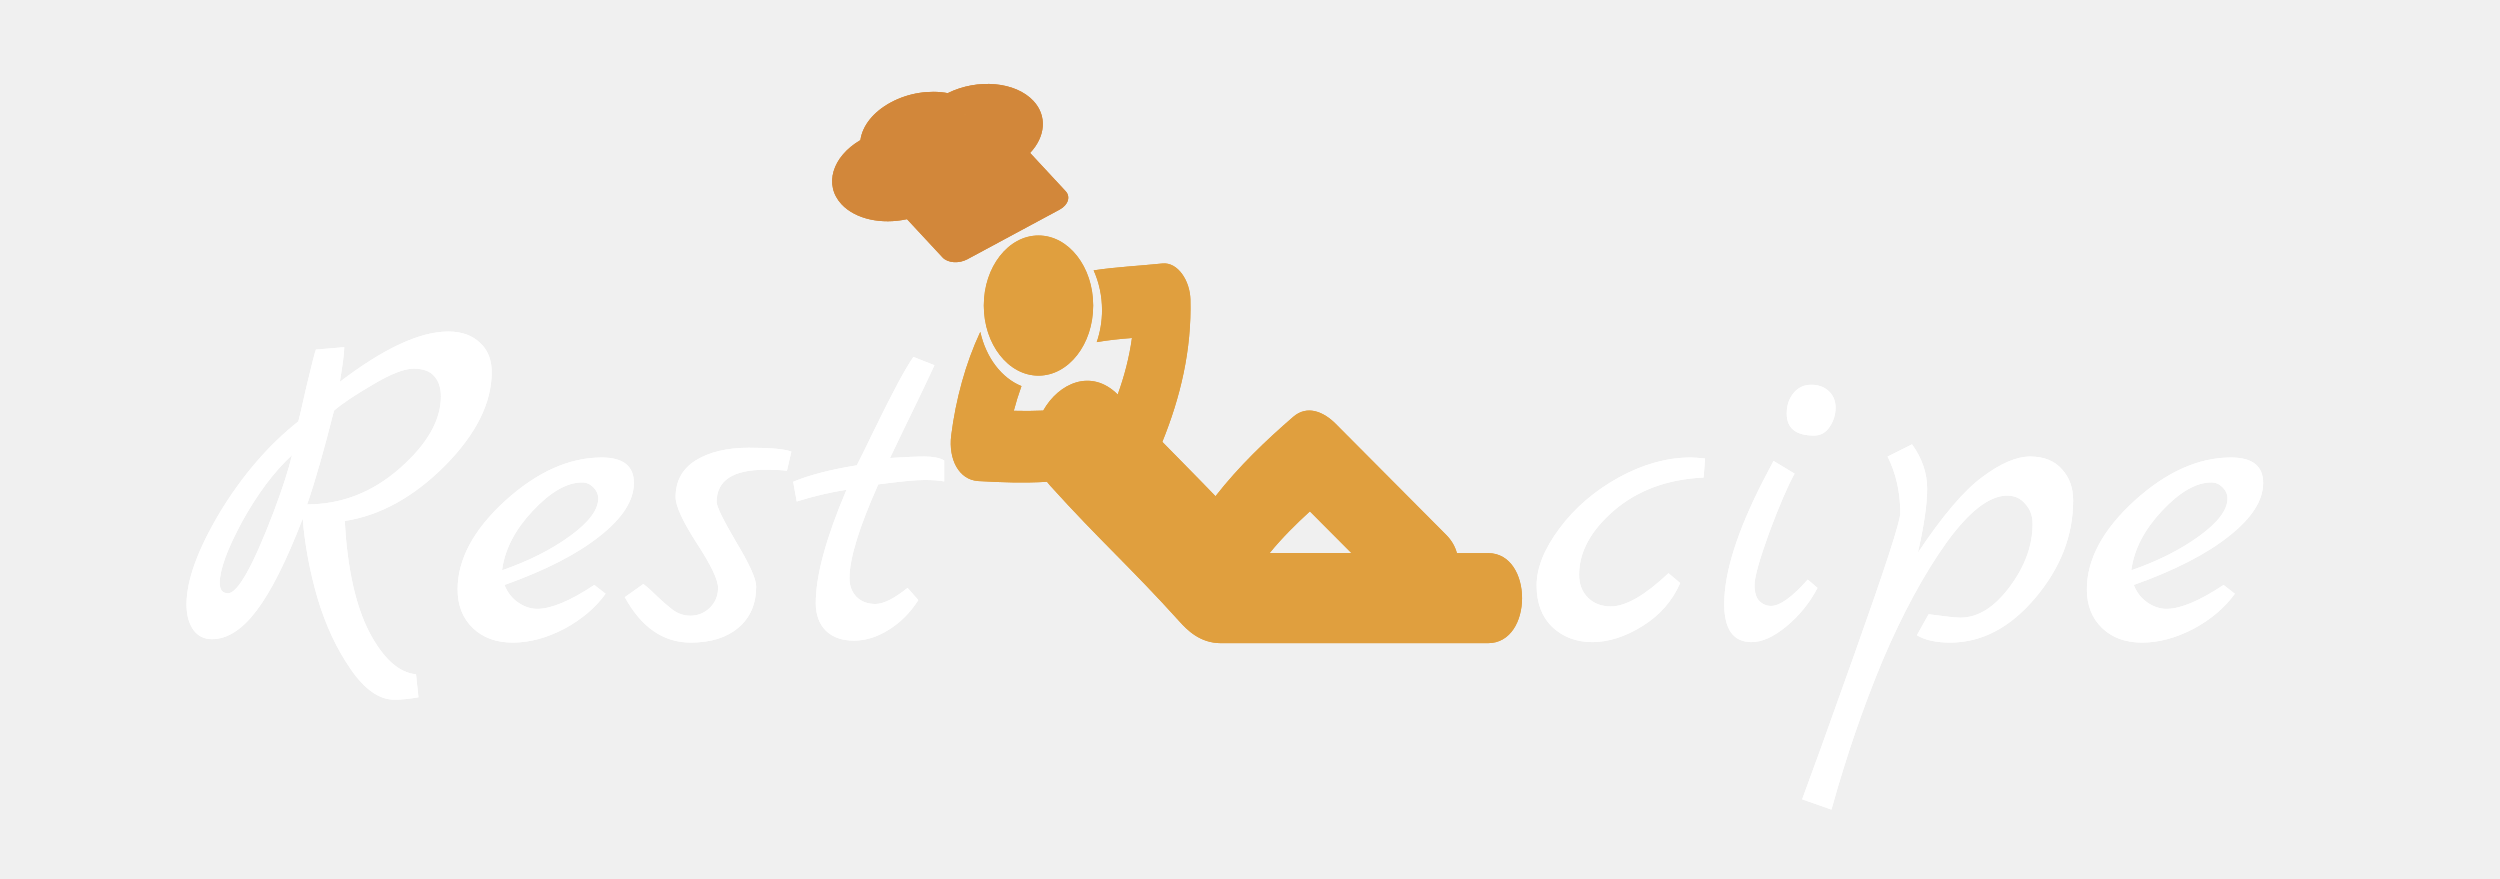
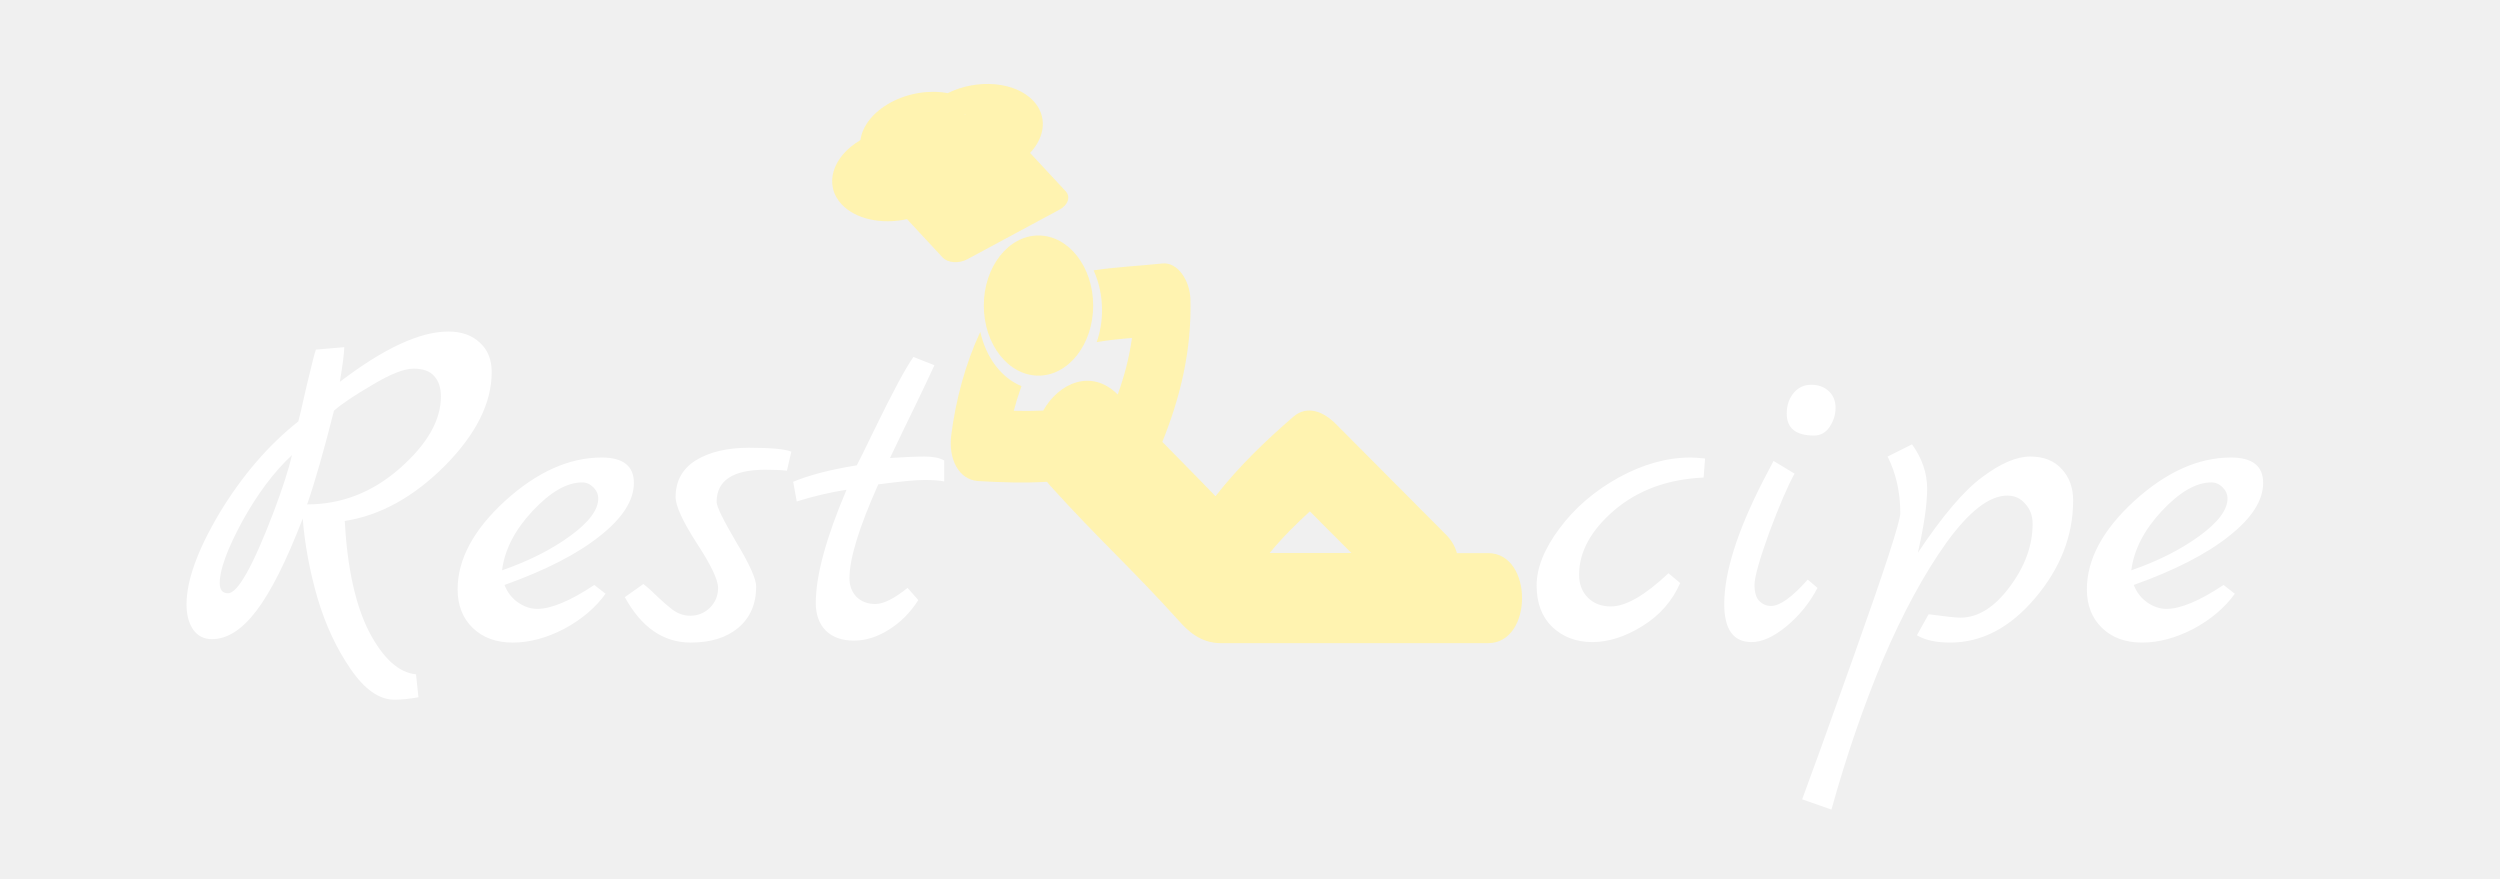
<svg xmlns="http://www.w3.org/2000/svg" width="1280" height="450" viewBox="0 0 1280 450" fill="none">
  <path d="M854.25 293.5L860.25 298.5C856.25 307.667 849.833 315 841 320.5C832.167 326 823.583 328.75 815.25 328.75C807.083 328.75 800.25 326.167 794.75 321C789.417 315.833 786.75 308.75 786.75 299.75C786.75 290.75 790.667 281 798.5 270.5C806.333 260 816.417 251.333 828.75 244.5C841.25 237.667 853.5 234.25 865.5 234.25C867.167 234.25 869.667 234.417 873 234.75L872.25 244.5C853.917 245.333 838.667 250.917 826.5 261.25C814.5 271.583 808.5 282.583 808.5 294.25C808.5 299.083 810 303 813 306C816 309 819.917 310.5 824.75 310.5C832.417 310.5 842.25 304.833 854.25 293.5ZM928.809 223C919.475 223 914.809 219.25 914.809 211.75C914.809 207.583 915.975 204.083 918.309 201.25C920.642 198.417 923.642 197 927.309 197C930.975 197 933.975 198.083 936.309 200.25C938.642 202.417 939.809 205.25 939.809 208.75C939.809 212.25 938.809 215.5 936.809 218.5C934.809 221.5 932.142 223 928.809 223ZM925.559 296.75L930.559 301C926.559 308.667 921.225 315.25 914.559 320.75C908.059 326.083 902.142 328.75 896.809 328.75C887.475 328.75 882.809 322.25 882.809 309.25C882.809 293.083 889.475 272 902.809 246C905.809 240.333 907.559 237 908.059 236L918.809 242.5C915.309 248.833 910.975 258.917 905.809 272.75C900.809 286.583 898.309 295.5 898.309 299.5C898.309 303.333 899.142 306.083 900.809 307.75C902.475 309.417 904.475 310.25 906.809 310.25C911.309 310.25 917.559 305.75 925.559 296.75ZM981.953 283C994.62 264 1005.62 251.083 1014.95 244.25C1024.29 237.25 1032.45 233.75 1039.45 233.75C1046.45 233.75 1051.87 235.917 1055.7 240.25C1059.54 244.417 1061.45 249.75 1061.45 256.25C1061.45 274.25 1054.95 290.917 1041.95 306.25C1029.12 321.417 1014.62 329 998.453 329C991.286 329 985.62 327.75 981.453 325.25L987.453 314.5C996.12 315.667 1001.54 316.25 1003.7 316.25C1012.7 316.25 1021.12 311 1028.95 300.5C1036.79 290 1040.7 279.25 1040.7 268.25C1040.7 264.083 1039.45 260.667 1036.95 258C1034.62 255.167 1031.54 253.75 1027.7 253.75C1018.54 253.75 1008.12 261.833 996.453 278C984.953 294.167 974.12 314.167 963.953 338C953.953 362 945.203 387.5 937.703 414.5L922.703 409.25C923.036 408.25 926.203 399.583 932.203 383.25C938.036 367.083 943.786 351 949.453 335C965.12 291 972.953 266.917 972.953 262.75C972.953 252.083 970.786 242.417 966.453 233.75L978.953 227.5C984.12 234.667 986.703 242.25 986.703 250.25C986.703 258.083 985.12 269 981.953 283ZM1138.48 299.5L1144.23 304C1139.07 311.167 1131.98 317.167 1122.98 322C1113.98 326.667 1105.23 329 1096.73 329C1088.23 329 1081.4 326.5 1076.23 321.5C1071.07 316.5 1068.48 309.917 1068.48 301.75C1068.48 286.417 1076.57 271.333 1092.73 256.5C1109.07 241.667 1125.57 234.25 1142.23 234.25C1153.23 234.25 1158.73 238.583 1158.73 247.25C1158.73 256.25 1152.9 265.333 1141.23 274.5C1129.73 283.667 1113.48 292 1092.48 299.5C1093.98 303.333 1096.32 306.333 1099.48 308.5C1102.65 310.667 1105.9 311.75 1109.23 311.75C1116.4 311.75 1126.15 307.667 1138.48 299.5ZM1091.23 292C1104.73 287.333 1116.32 281.5 1125.98 274.5C1135.65 267.5 1140.48 261.083 1140.48 255.25C1140.48 253.083 1139.65 251.167 1137.98 249.5C1136.32 247.833 1134.4 247 1132.23 247C1124.4 247 1115.9 251.917 1106.73 261.75C1097.73 271.417 1092.57 281.5 1091.23 292Z" fill="white" />
  <path d="M213 345.25L214.25 357C209.583 357.833 205.5 358.25 202 358.25C194.167 358.25 186.667 353 179.5 342.5C172.333 332.167 166.667 320 162.5 306C158.5 292 156 278.5 155 265.5C146.667 287.167 138.75 302.917 131.25 312.75C123.917 322.417 116.333 327.25 108.5 327.25C104.5 327.25 101.333 325.667 99 322.5C96.667 319.167 95.5 314.833 95.5 309.5C95.5 297.167 101.167 281.5 112.5 262.5C124 243.5 137.417 227.917 152.75 215.75C153.083 214.75 154.5 208.667 157 197.5C159.667 186.333 161.25 180.167 161.75 179L176.25 177.75C176.25 180.583 175.5 186.5 174 195.5C196.5 178.333 215 169.75 229.5 169.75C236.333 169.75 241.75 171.667 245.75 175.5C249.75 179.167 251.75 184.167 251.75 190.5C251.75 206.333 243.75 222.333 227.75 238.5C211.75 254.5 194.667 263.917 176.5 266.75C177.833 290.917 182 309.833 189 323.5C196.167 337.167 204.167 344.417 213 345.25ZM140.25 261.75C144.75 249.75 147.833 240.167 149.5 233C140.333 241.5 131.833 252.833 124 267C116.333 281.167 112.5 291.667 112.5 298.5C112.5 302 113.917 303.75 116.75 303.75C121.75 303.75 129.583 289.75 140.25 261.75ZM157.25 258.25C174.917 258.25 190.75 252.083 204.75 239.75C218.75 227.417 225.75 215.167 225.75 203C225.75 198.5 224.583 195 222.25 192.5C220.083 190 216.583 188.75 211.75 188.75C206.917 188.75 199.917 191.5 190.75 197C181.583 202.333 175 206.75 171 210.25C165.833 230.75 161.25 246.75 157.25 258.25ZM304.299 299.5L310.049 304C304.882 311.167 297.799 317.167 288.799 322C279.799 326.667 271.049 329 262.549 329C254.049 329 247.215 326.5 242.049 321.5C236.882 316.5 234.299 309.917 234.299 301.75C234.299 286.417 242.382 271.333 258.549 256.5C274.882 241.667 291.382 234.25 308.049 234.25C319.049 234.25 324.549 238.583 324.549 247.25C324.549 256.25 318.716 265.333 307.049 274.5C295.549 283.667 279.299 292 258.299 299.5C259.799 303.333 262.132 306.333 265.299 308.5C268.465 310.667 271.715 311.75 275.049 311.75C282.215 311.75 291.965 307.667 304.299 299.5ZM257.049 292C270.549 287.333 282.132 281.5 291.799 274.5C301.465 267.5 306.299 261.083 306.299 255.25C306.299 253.083 305.465 251.167 303.799 249.5C302.132 247.833 300.216 247 298.049 247C290.215 247 281.715 251.917 272.549 261.75C263.549 271.417 258.382 281.5 257.049 292ZM405.16 231.25L402.91 241C400.077 240.667 396.41 240.5 391.91 240.5C375.243 240.5 366.91 246 366.91 257C366.91 259.333 370.243 266.167 376.91 277.5C383.743 288.833 387.16 296.417 387.16 300.25C387.16 309.25 384.077 316.333 377.91 321.5C371.91 326.5 363.827 329 353.66 329C339.66 329 328.41 321.25 319.91 305.75L329.41 299C331.743 300.833 334.243 303.083 336.91 305.75C339.577 308.25 341.577 310 342.91 311C346.077 313.833 349.577 315.25 353.41 315.25C357.243 315.25 360.577 313.917 363.41 311.25C366.243 308.417 367.66 305 367.66 301C367.66 296.833 363.993 289.167 356.66 278C349.493 266.833 345.91 259 345.91 254.5C345.91 246.333 349.327 240.083 356.16 235.75C363.16 231.417 372.243 229.25 383.41 229.25C394.743 229.25 401.993 229.917 405.16 231.25ZM464.674 301L470.174 307.25C466.007 313.75 460.924 318.833 454.924 322.5C449.09 326.167 443.174 328 437.174 328C431.174 328 426.424 326.333 422.924 323C419.424 319.5 417.674 314.75 417.674 308.75C417.674 294.75 422.924 275.417 433.424 250.75C424.924 252.083 416.424 254.083 407.924 256.75L406.174 247L405.924 246.75C414.257 243.25 425.174 240.417 438.674 238.25C440.007 235.75 443.007 229.667 447.674 220C457.007 200.833 463.674 188.417 467.674 182.75L478.424 187C476.757 190.667 473.84 196.833 469.674 205.5C465.507 214 460.84 223.667 455.674 234.5C463.174 234 469.09 233.75 473.424 233.75C477.757 233.75 481.09 234.417 483.424 235.75V246.5C481.09 246 477.674 245.75 473.174 245.75C468.84 245.75 461.007 246.5 449.674 248C439.84 270 434.924 286 434.924 296C434.924 299.833 436.09 303 438.424 305.5C440.924 308 444.174 309.25 448.174 309.25C452.34 309.25 457.84 306.5 464.674 301Z" fill="white" />
-   <path d="M487.022 222.945C489.35 204.519 494.395 185.941 501.917 169.923C504.842 183.112 512.812 193.586 522.991 197.677C521.498 201.805 520.185 206.01 519.051 210.33C524.065 210.483 529.11 210.444 534.125 210.215C542.065 196.147 558.721 188.502 572.272 201.996C575.645 192.669 578.183 183.074 579.556 173.058C573.526 173.517 567.497 174.128 561.527 175.161C563.258 170.153 564.243 164.61 564.243 158.799C564.243 151.383 562.661 144.426 559.945 138.424C571.616 136.666 583.406 136.13 595.107 134.907C603.137 134.066 609.286 143.929 609.495 153.333C610.181 179.327 604.301 203.564 595.107 226.232C604.331 235.713 612.898 244.237 622.33 254.062C634.33 238.694 648.24 225.43 662.12 213.426C669.343 207.157 677.791 210.865 683.94 217.058C702.775 235.98 721.58 254.903 740.415 273.825C743.281 276.692 745.042 279.904 745.937 283.191C751.251 283.191 756.564 283.191 761.877 283.191C785.1 283.191 785.1 329.293 761.877 329.293C716.267 329.293 670.687 329.293 625.076 329.293C614.181 329.293 607.614 322.259 603.973 318.284C578.869 290.454 562.78 276.463 537.677 248.634C537.08 247.984 536.572 247.334 536.065 246.684C524.334 247.372 512.514 246.99 500.872 246.302C490.843 245.69 485.529 235.025 487.022 222.945ZM691.91 283.153C684.835 276.043 677.731 268.932 670.657 261.822C663.523 268.321 656.419 275.355 650.061 283.153C664 283.153 677.94 283.153 691.91 283.153Z" fill="#E09F3E" />
-   <path d="M531.707 192.325C516.245 192.325 503.708 176.231 503.708 156.429C503.708 136.666 516.275 120.572 531.707 120.572C547.139 120.572 559.706 136.666 559.706 156.429C559.706 176.231 547.139 192.325 531.707 192.325Z" fill="#E09F3E" />
-   <path d="M464.388 112.196L482.587 131.791C485.242 134.649 490.921 135.068 495.273 132.727L542.526 107.305C546.877 104.963 548.253 100.749 545.598 97.891L527.399 78.296C535.259 69.951 536.247 59.363 529.128 51.699C519.95 41.816 500.539 40.125 485.247 47.684C475.767 45.947 465.069 47.623 456.131 52.432C447.19 57.242 441.546 64.359 440.536 71.739C426.071 80.19 421.69 94.682 430.868 104.564C437.987 112.229 451.431 115.051 464.388 112.196ZM451.427 81.374C452.023 81.053 452.656 80.756 453.314 80.489C457.005 78.996 463.172 102.901 462.813 100.074C462.32 96.162 492.985 124.938 497.706 122.398C502.425 119.859 531.358 102.247 536.043 103.907C539.426 105.107 492.25 61.19 495.317 59.049C495.863 58.669 492.956 59.031 493.552 58.71C500.341 55.058 490.051 92.505 494.193 96.965C497.965 101.026 515.735 70.168 510.086 73.972C506.455 76.417 505.547 80.205 507.968 82.811L525.038 101.191L510.738 107.464L493.538 118.138L476.785 100.1C476.78 100.095 476.77 100.082 476.77 100.082C474.499 97.215 469.267 96.445 464.823 98.323C458.223 101.112 501.416 62.778 497.641 58.713C493.499 54.253 444.637 85.027 451.427 81.374Z" fill="#E09F3E" />
-   <path d="M464.388 112.196L482.587 131.791C485.242 134.649 490.921 135.068 495.273 132.727L542.526 107.305C546.877 104.963 548.253 100.749 545.598 97.891L527.399 78.296C535.259 69.951 536.247 59.363 529.128 51.699C519.95 41.816 500.539 40.125 485.247 47.684C475.767 45.947 465.069 47.623 456.131 52.432C447.19 57.242 441.546 64.359 440.536 71.739C426.071 80.19 421.69 94.682 430.868 104.564C437.987 112.229 451.431 115.051 464.388 112.196ZM451.427 81.374C452.023 81.053 452.656 80.756 453.314 80.489C457.005 78.996 463.172 102.901 462.813 100.074C462.32 96.162 492.985 124.938 497.706 122.398C502.425 119.859 531.358 102.247 536.043 103.907C539.426 105.107 492.25 61.19 495.317 59.049C495.863 58.669 492.956 59.031 493.552 58.71C500.341 55.058 490.051 92.505 494.193 96.965C497.965 101.026 515.735 70.168 510.086 73.972C506.455 76.417 505.547 80.205 507.968 82.811L525.038 101.191L510.738 107.464L493.538 118.138L476.785 100.1C476.78 100.095 476.77 100.082 476.77 100.082C474.499 97.215 469.267 96.445 464.823 98.323C458.223 101.112 501.416 62.778 497.641 58.713C493.499 54.253 444.637 85.027 451.427 81.374Z" fill="#9E2A2B" fill-opacity="0.2" />
-   <path d="M854.25 293.5L860.25 298.5C856.25 307.667 849.833 315 841 320.5C832.167 326 823.583 328.75 815.25 328.75C807.083 328.75 800.25 326.167 794.75 321C789.417 315.833 786.75 308.75 786.75 299.75C786.75 290.75 790.667 281 798.5 270.5C806.333 260 816.417 251.333 828.75 244.5C841.25 237.667 853.5 234.25 865.5 234.25C867.167 234.25 869.667 234.417 873 234.75L872.25 244.5C853.917 245.333 838.667 250.917 826.5 261.25C814.5 271.583 808.5 282.583 808.5 294.25C808.5 299.083 810 303 813 306C816 309 819.917 310.5 824.75 310.5C832.417 310.5 842.25 304.833 854.25 293.5ZM928.809 223C919.475 223 914.809 219.25 914.809 211.75C914.809 207.583 915.975 204.083 918.309 201.25C920.642 198.417 923.642 197 927.309 197C930.975 197 933.975 198.083 936.309 200.25C938.642 202.417 939.809 205.25 939.809 208.75C939.809 212.25 938.809 215.5 936.809 218.5C934.809 221.5 932.142 223 928.809 223ZM925.559 296.75L930.559 301C926.559 308.667 921.225 315.25 914.559 320.75C908.059 326.083 902.142 328.75 896.809 328.75C887.475 328.75 882.809 322.25 882.809 309.25C882.809 293.083 889.475 272 902.809 246C905.809 240.333 907.559 237 908.059 236L918.809 242.5C915.309 248.833 910.975 258.917 905.809 272.75C900.809 286.583 898.309 295.5 898.309 299.5C898.309 303.333 899.142 306.083 900.809 307.75C902.475 309.417 904.475 310.25 906.809 310.25C911.309 310.25 917.559 305.75 925.559 296.75ZM981.953 283C994.62 264 1005.62 251.083 1014.95 244.25C1024.29 237.25 1032.45 233.75 1039.45 233.75C1046.45 233.75 1051.87 235.917 1055.7 240.25C1059.54 244.417 1061.45 249.75 1061.45 256.25C1061.45 274.25 1054.95 290.917 1041.95 306.25C1029.12 321.417 1014.62 329 998.453 329C991.286 329 985.62 327.75 981.453 325.25L987.453 314.5C996.12 315.667 1001.54 316.25 1003.7 316.25C1012.7 316.25 1021.12 311 1028.95 300.5C1036.79 290 1040.7 279.25 1040.7 268.25C1040.7 264.083 1039.45 260.667 1036.95 258C1034.62 255.167 1031.54 253.75 1027.7 253.75C1018.54 253.75 1008.12 261.833 996.453 278C984.953 294.167 974.12 314.167 963.953 338C953.953 362 945.203 387.5 937.703 414.5L922.703 409.25C923.036 408.25 926.203 399.583 932.203 383.25C938.036 367.083 943.786 351 949.453 335C965.12 291 972.953 266.917 972.953 262.75C972.953 252.083 970.786 242.417 966.453 233.75L978.953 227.5C984.12 234.667 986.703 242.25 986.703 250.25C986.703 258.083 985.12 269 981.953 283ZM1138.48 299.5L1144.23 304C1139.07 311.167 1131.98 317.167 1122.98 322C1113.98 326.667 1105.23 329 1096.73 329C1088.23 329 1081.4 326.5 1076.23 321.5C1071.07 316.5 1068.48 309.917 1068.48 301.75C1068.48 286.417 1076.57 271.333 1092.73 256.5C1109.07 241.667 1125.57 234.25 1142.23 234.25C1153.23 234.25 1158.73 238.583 1158.73 247.25C1158.73 256.25 1152.9 265.333 1141.23 274.5C1129.73 283.667 1113.48 292 1092.48 299.5C1093.98 303.333 1096.32 306.333 1099.48 308.5C1102.65 310.667 1105.9 311.75 1109.23 311.75C1116.4 311.75 1126.15 307.667 1138.48 299.5ZM1091.23 292C1104.73 287.333 1116.32 281.5 1125.98 274.5C1135.65 267.5 1140.48 261.083 1140.48 255.25C1140.48 253.083 1139.65 251.167 1137.98 249.5C1136.32 247.833 1134.4 247 1132.23 247C1124.4 247 1115.9 251.917 1106.73 261.75C1097.73 271.417 1092.57 281.5 1091.23 292Z" fill="white" />
-   <path d="M213 345.25L214.25 357C209.583 357.833 205.5 358.25 202 358.25C194.167 358.25 186.667 353 179.5 342.5C172.333 332.167 166.667 320 162.5 306C158.5 292 156 278.5 155 265.5C146.667 287.167 138.75 302.917 131.25 312.75C123.917 322.417 116.333 327.25 108.5 327.25C104.5 327.25 101.333 325.667 99 322.5C96.667 319.167 95.5 314.833 95.5 309.5C95.5 297.167 101.167 281.5 112.5 262.5C124 243.5 137.417 227.917 152.75 215.75C153.083 214.75 154.5 208.667 157 197.5C159.667 186.333 161.25 180.167 161.75 179L176.25 177.75C176.25 180.583 175.5 186.5 174 195.5C196.5 178.333 215 169.75 229.5 169.75C236.333 169.75 241.75 171.667 245.75 175.5C249.75 179.167 251.75 184.167 251.75 190.5C251.75 206.333 243.75 222.333 227.75 238.5C211.75 254.5 194.667 263.917 176.5 266.75C177.833 290.917 182 309.833 189 323.5C196.167 337.167 204.167 344.417 213 345.25ZM140.25 261.75C144.75 249.75 147.833 240.167 149.5 233C140.333 241.5 131.833 252.833 124 267C116.333 281.167 112.5 291.667 112.5 298.5C112.5 302 113.917 303.75 116.75 303.75C121.75 303.75 129.583 289.75 140.25 261.75ZM157.25 258.25C174.917 258.25 190.75 252.083 204.75 239.75C218.75 227.417 225.75 215.167 225.75 203C225.75 198.5 224.583 195 222.25 192.5C220.083 190 216.583 188.75 211.75 188.75C206.917 188.75 199.917 191.5 190.75 197C181.583 202.333 175 206.75 171 210.25C165.833 230.75 161.25 246.75 157.25 258.25ZM304.299 299.5L310.049 304C304.882 311.167 297.799 317.167 288.799 322C279.799 326.667 271.049 329 262.549 329C254.049 329 247.215 326.5 242.049 321.5C236.882 316.5 234.299 309.917 234.299 301.75C234.299 286.417 242.382 271.333 258.549 256.5C274.882 241.667 291.382 234.25 308.049 234.25C319.049 234.25 324.549 238.583 324.549 247.25C324.549 256.25 318.716 265.333 307.049 274.5C295.549 283.667 279.299 292 258.299 299.5C259.799 303.333 262.132 306.333 265.299 308.5C268.465 310.667 271.715 311.75 275.049 311.75C282.215 311.75 291.965 307.667 304.299 299.5ZM257.049 292C270.549 287.333 282.132 281.5 291.799 274.5C301.465 267.5 306.299 261.083 306.299 255.25C306.299 253.083 305.465 251.167 303.799 249.5C302.132 247.833 300.216 247 298.049 247C290.215 247 281.715 251.917 272.549 261.75C263.549 271.417 258.382 281.5 257.049 292ZM405.16 231.25L402.91 241C400.077 240.667 396.41 240.5 391.91 240.5C375.243 240.5 366.91 246 366.91 257C366.91 259.333 370.243 266.167 376.91 277.5C383.743 288.833 387.16 296.417 387.16 300.25C387.16 309.25 384.077 316.333 377.91 321.5C371.91 326.5 363.827 329 353.66 329C339.66 329 328.41 321.25 319.91 305.75L329.41 299C331.743 300.833 334.243 303.083 336.91 305.75C339.577 308.25 341.577 310 342.91 311C346.077 313.833 349.577 315.25 353.41 315.25C357.243 315.25 360.577 313.917 363.41 311.25C366.243 308.417 367.66 305 367.66 301C367.66 296.833 363.993 289.167 356.66 278C349.493 266.833 345.91 259 345.91 254.5C345.91 246.333 349.327 240.083 356.16 235.75C363.16 231.417 372.243 229.25 383.41 229.25C394.743 229.25 401.993 229.917 405.16 231.25ZM464.674 301L470.174 307.25C466.007 313.75 460.924 318.833 454.924 322.5C449.09 326.167 443.174 328 437.174 328C431.174 328 426.424 326.333 422.924 323C419.424 319.5 417.674 314.75 417.674 308.75C417.674 294.75 422.924 275.417 433.424 250.75C424.924 252.083 416.424 254.083 407.924 256.75L406.174 247L405.924 246.75C414.257 243.25 425.174 240.417 438.674 238.25C440.007 235.75 443.007 229.667 447.674 220C457.007 200.833 463.674 188.417 467.674 182.75L478.424 187C476.757 190.667 473.84 196.833 469.674 205.5C465.507 214 460.84 223.667 455.674 234.5C463.174 234 469.09 233.75 473.424 233.75C477.757 233.75 481.09 234.417 483.424 235.75V246.5C481.09 246 477.674 245.75 473.174 245.75C468.84 245.75 461.007 246.5 449.674 248C439.84 270 434.924 286 434.924 296C434.924 299.833 436.09 303 438.424 305.5C440.924 308 444.174 309.25 448.174 309.25C452.34 309.25 457.84 306.5 464.674 301Z" fill="white" />
-   <path d="M487.022 222.945C489.35 204.519 494.395 185.941 501.917 169.923C504.842 183.112 512.812 193.586 522.991 197.677C521.498 201.805 520.185 206.01 519.051 210.33C524.065 210.483 529.11 210.444 534.125 210.215C542.065 196.147 558.721 188.502 572.272 201.996C575.645 192.669 578.183 183.074 579.556 173.058C573.526 173.517 567.497 174.128 561.527 175.161C563.258 170.153 564.243 164.61 564.243 158.799C564.243 151.383 562.661 144.426 559.945 138.424C571.616 136.666 583.406 136.13 595.107 134.907C603.137 134.066 609.286 143.929 609.495 153.333C610.181 179.327 604.301 203.564 595.107 226.232C604.331 235.713 612.898 244.237 622.33 254.062C634.33 238.694 648.24 225.43 662.12 213.426C669.343 207.157 677.791 210.865 683.94 217.058C702.775 235.98 721.58 254.903 740.415 273.825C743.281 276.692 745.042 279.904 745.937 283.191C751.251 283.191 756.564 283.191 761.877 283.191C785.1 283.191 785.1 329.293 761.877 329.293C716.267 329.293 670.687 329.293 625.076 329.293C614.181 329.293 607.614 322.259 603.973 318.284C578.869 290.454 562.78 276.463 537.677 248.634C537.08 247.984 536.572 247.334 536.065 246.684C524.334 247.372 512.514 246.99 500.872 246.302C490.843 245.69 485.529 235.025 487.022 222.945ZM691.91 283.153C684.835 276.043 677.731 268.932 670.657 261.822C663.523 268.321 656.419 275.355 650.061 283.153C664 283.153 677.94 283.153 691.91 283.153Z" fill="#E09F3E" />
-   <path d="M531.707 192.325C516.245 192.325 503.708 176.231 503.708 156.429C503.708 136.666 516.275 120.572 531.707 120.572C547.139 120.572 559.706 136.666 559.706 156.429C559.706 176.231 547.139 192.325 531.707 192.325Z" fill="#E09F3E" />
-   <path d="M464.388 112.196L482.587 131.791C485.242 134.649 490.921 135.068 495.273 132.727L542.526 107.305C546.877 104.963 548.253 100.749 545.598 97.891L527.399 78.296C535.259 69.951 536.247 59.363 529.128 51.699C519.95 41.816 500.539 40.125 485.247 47.684C475.767 45.947 465.069 47.623 456.131 52.432C447.19 57.242 441.546 64.359 440.536 71.739C426.071 80.19 421.69 94.682 430.868 104.564C437.987 112.229 451.431 115.051 464.388 112.196ZM451.427 81.374C452.023 81.053 452.656 80.756 453.314 80.489C457.005 78.996 463.172 102.901 462.813 100.074C462.32 96.162 492.985 124.938 497.706 122.398C502.425 119.859 531.358 102.247 536.043 103.907C539.426 105.107 492.25 61.19 495.317 59.049C495.863 58.669 492.956 59.031 493.552 58.71C500.341 55.058 490.051 92.505 494.193 96.965C497.965 101.026 515.735 70.168 510.086 73.972C506.455 76.417 505.547 80.205 507.968 82.811L525.038 101.191L510.738 107.464L493.538 118.138L476.785 100.1C476.78 100.095 476.77 100.082 476.77 100.082C474.499 97.215 469.267 96.445 464.823 98.323C458.223 101.112 501.416 62.778 497.641 58.713C493.499 54.253 444.637 85.027 451.427 81.374Z" fill="#E09F3E" />
-   <path d="M464.388 112.196L482.587 131.791C485.242 134.649 490.921 135.068 495.273 132.727L542.526 107.305C546.877 104.963 548.253 100.749 545.598 97.891L527.399 78.296C535.259 69.951 536.247 59.363 529.128 51.699C519.95 41.816 500.539 40.125 485.247 47.684C475.767 45.947 465.069 47.623 456.131 52.432C447.19 57.242 441.546 64.359 440.536 71.739C426.071 80.19 421.69 94.682 430.868 104.564C437.987 112.229 451.431 115.051 464.388 112.196ZM451.427 81.374C452.023 81.053 452.656 80.756 453.314 80.489C457.005 78.996 463.172 102.901 462.813 100.074C462.32 96.162 492.985 124.938 497.706 122.398C502.425 119.859 531.358 102.247 536.043 103.907C539.426 105.107 492.25 61.19 495.317 59.049C495.863 58.669 492.956 59.031 493.552 58.71C500.341 55.058 490.051 92.505 494.193 96.965C497.965 101.026 515.735 70.168 510.086 73.972C506.455 76.417 505.547 80.205 507.968 82.811L525.038 101.191L510.738 107.464L493.538 118.138L476.785 100.1C476.78 100.095 476.77 100.082 476.77 100.082C474.499 97.215 469.267 96.445 464.823 98.323C458.223 101.112 501.416 62.778 497.641 58.713C493.499 54.253 444.637 85.027 451.427 81.374Z" fill="#9E2A2B" fill-opacity="0.2" />
+   <path d="M487.022 222.945C489.35 204.519 494.395 185.941 501.917 169.923C504.842 183.112 512.812 193.586 522.991 197.677C521.498 201.805 520.185 206.01 519.051 210.33C524.065 210.483 529.11 210.444 534.125 210.215C542.065 196.147 558.721 188.502 572.272 201.996C575.645 192.669 578.183 183.074 579.556 173.058C573.526 173.517 567.497 174.128 561.527 175.161C563.258 170.153 564.243 164.61 564.243 158.799C564.243 151.383 562.661 144.426 559.945 138.424C571.616 136.666 583.406 136.13 595.107 134.907C603.137 134.066 609.286 143.929 609.495 153.333C610.181 179.327 604.301 203.564 595.107 226.232C604.331 235.713 612.898 244.237 622.33 254.062C634.33 238.694 648.24 225.43 662.12 213.426C669.343 207.157 677.791 210.865 683.94 217.058C702.775 235.98 721.58 254.903 740.415 273.825C743.281 276.692 745.042 279.904 745.937 283.191C751.251 283.191 756.564 283.191 761.877 283.191C785.1 283.191 785.1 329.293 761.877 329.293C716.267 329.293 670.687 329.293 625.076 329.293C614.181 329.293 607.614 322.259 603.973 318.284C578.869 290.454 562.78 276.463 537.677 248.634C537.08 247.984 536.572 247.334 536.065 246.684C524.334 247.372 512.514 246.99 500.872 246.302C490.843 245.69 485.529 235.025 487.022 222.945ZM691.91 283.153C684.835 276.043 677.731 268.932 670.657 261.822C663.523 268.321 656.419 275.355 650.061 283.153C664 283.153 677.94 283.153 691.91 283.153Z" fill="#FFF3B0" />
+   <path d="M531.707 192.325C516.245 192.325 503.708 176.231 503.708 156.429C503.708 136.666 516.275 120.572 531.707 120.572C547.139 120.572 559.706 136.666 559.706 156.429C559.706 176.231 547.139 192.325 531.707 192.325Z" fill="#FFF3B0" />
+   <path d="M464.388 112.196L482.587 131.791C485.242 134.649 490.921 135.068 495.273 132.727L542.526 107.305C546.877 104.963 548.253 100.749 545.598 97.891L527.399 78.296C535.259 69.951 536.247 59.363 529.128 51.699C519.95 41.816 500.539 40.125 485.247 47.684C475.767 45.947 465.069 47.623 456.131 52.432C447.19 57.242 441.546 64.359 440.536 71.739C426.071 80.19 421.69 94.682 430.868 104.564C437.987 112.229 451.431 115.051 464.388 112.196ZM451.427 81.374C452.023 81.053 452.656 80.756 453.314 80.489C457.005 78.996 463.172 102.901 462.813 100.074C462.32 96.162 492.985 124.938 497.706 122.398C502.425 119.859 531.358 102.247 536.043 103.907C539.426 105.107 492.25 61.19 495.317 59.049C495.863 58.669 492.956 59.031 493.552 58.71C500.341 55.058 490.051 92.505 494.193 96.965C497.965 101.026 515.735 70.168 510.086 73.972C506.455 76.417 505.547 80.205 507.968 82.811L525.038 101.191L510.738 107.464L493.538 118.138L476.785 100.1C476.78 100.095 476.77 100.082 476.77 100.082C474.499 97.215 469.267 96.445 464.823 98.323C458.223 101.112 501.416 62.778 497.641 58.713C493.499 54.253 444.637 85.027 451.427 81.374Z" fill="#FFF3B0" />
</svg>
